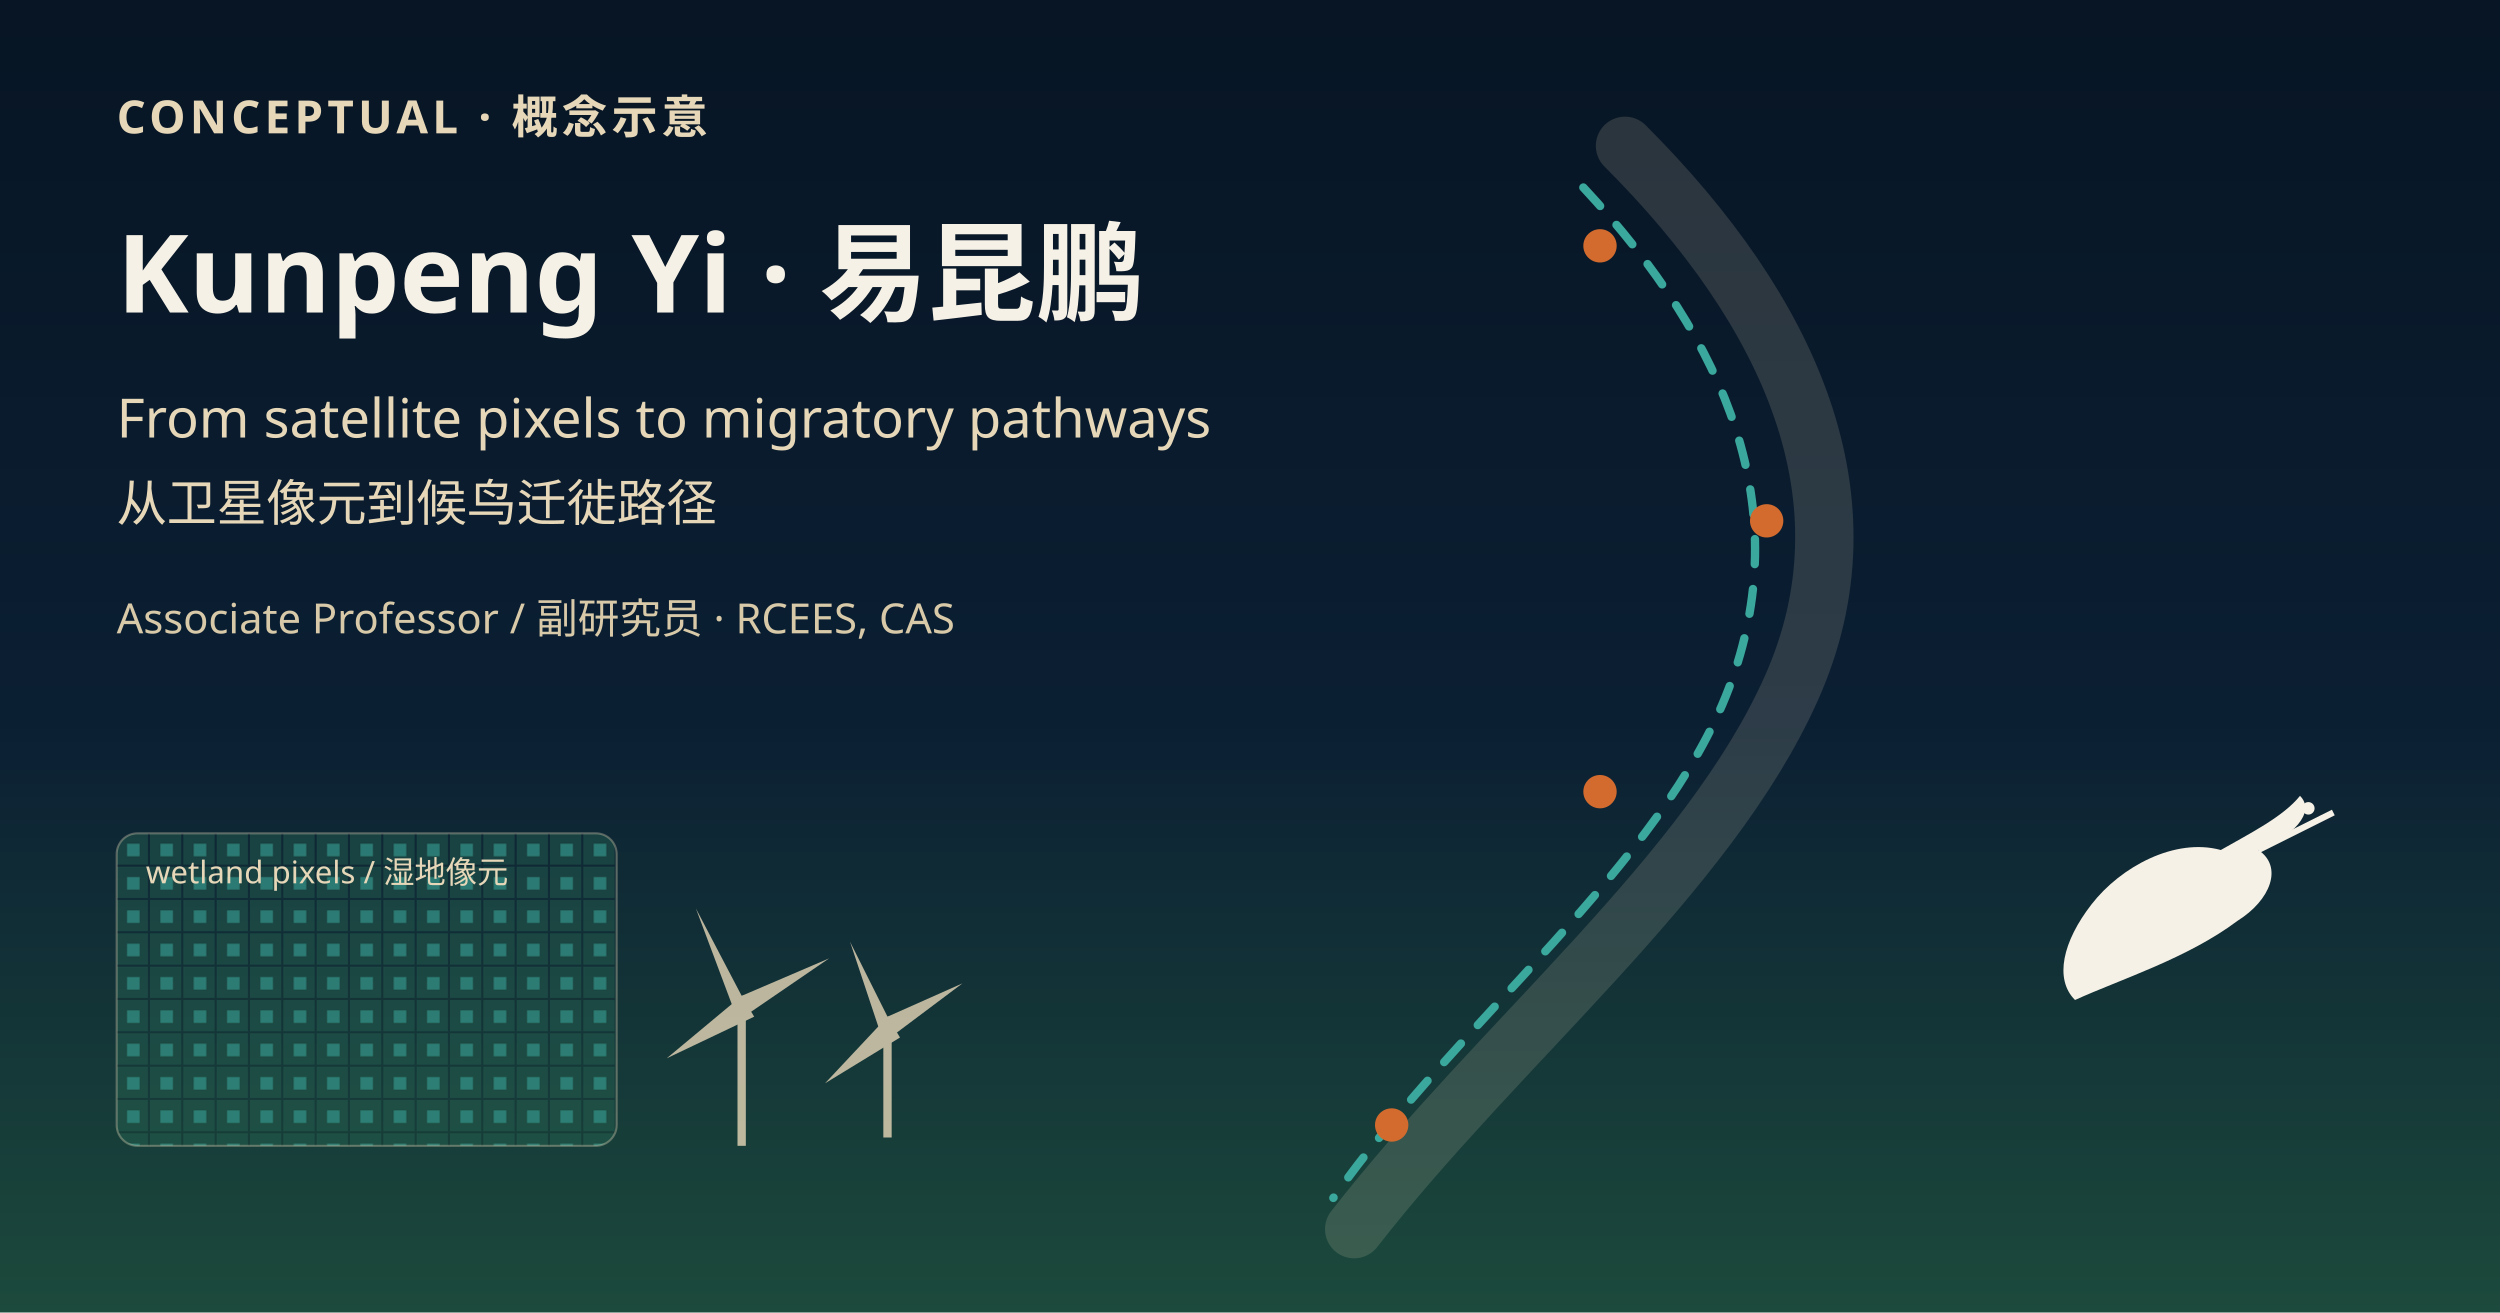
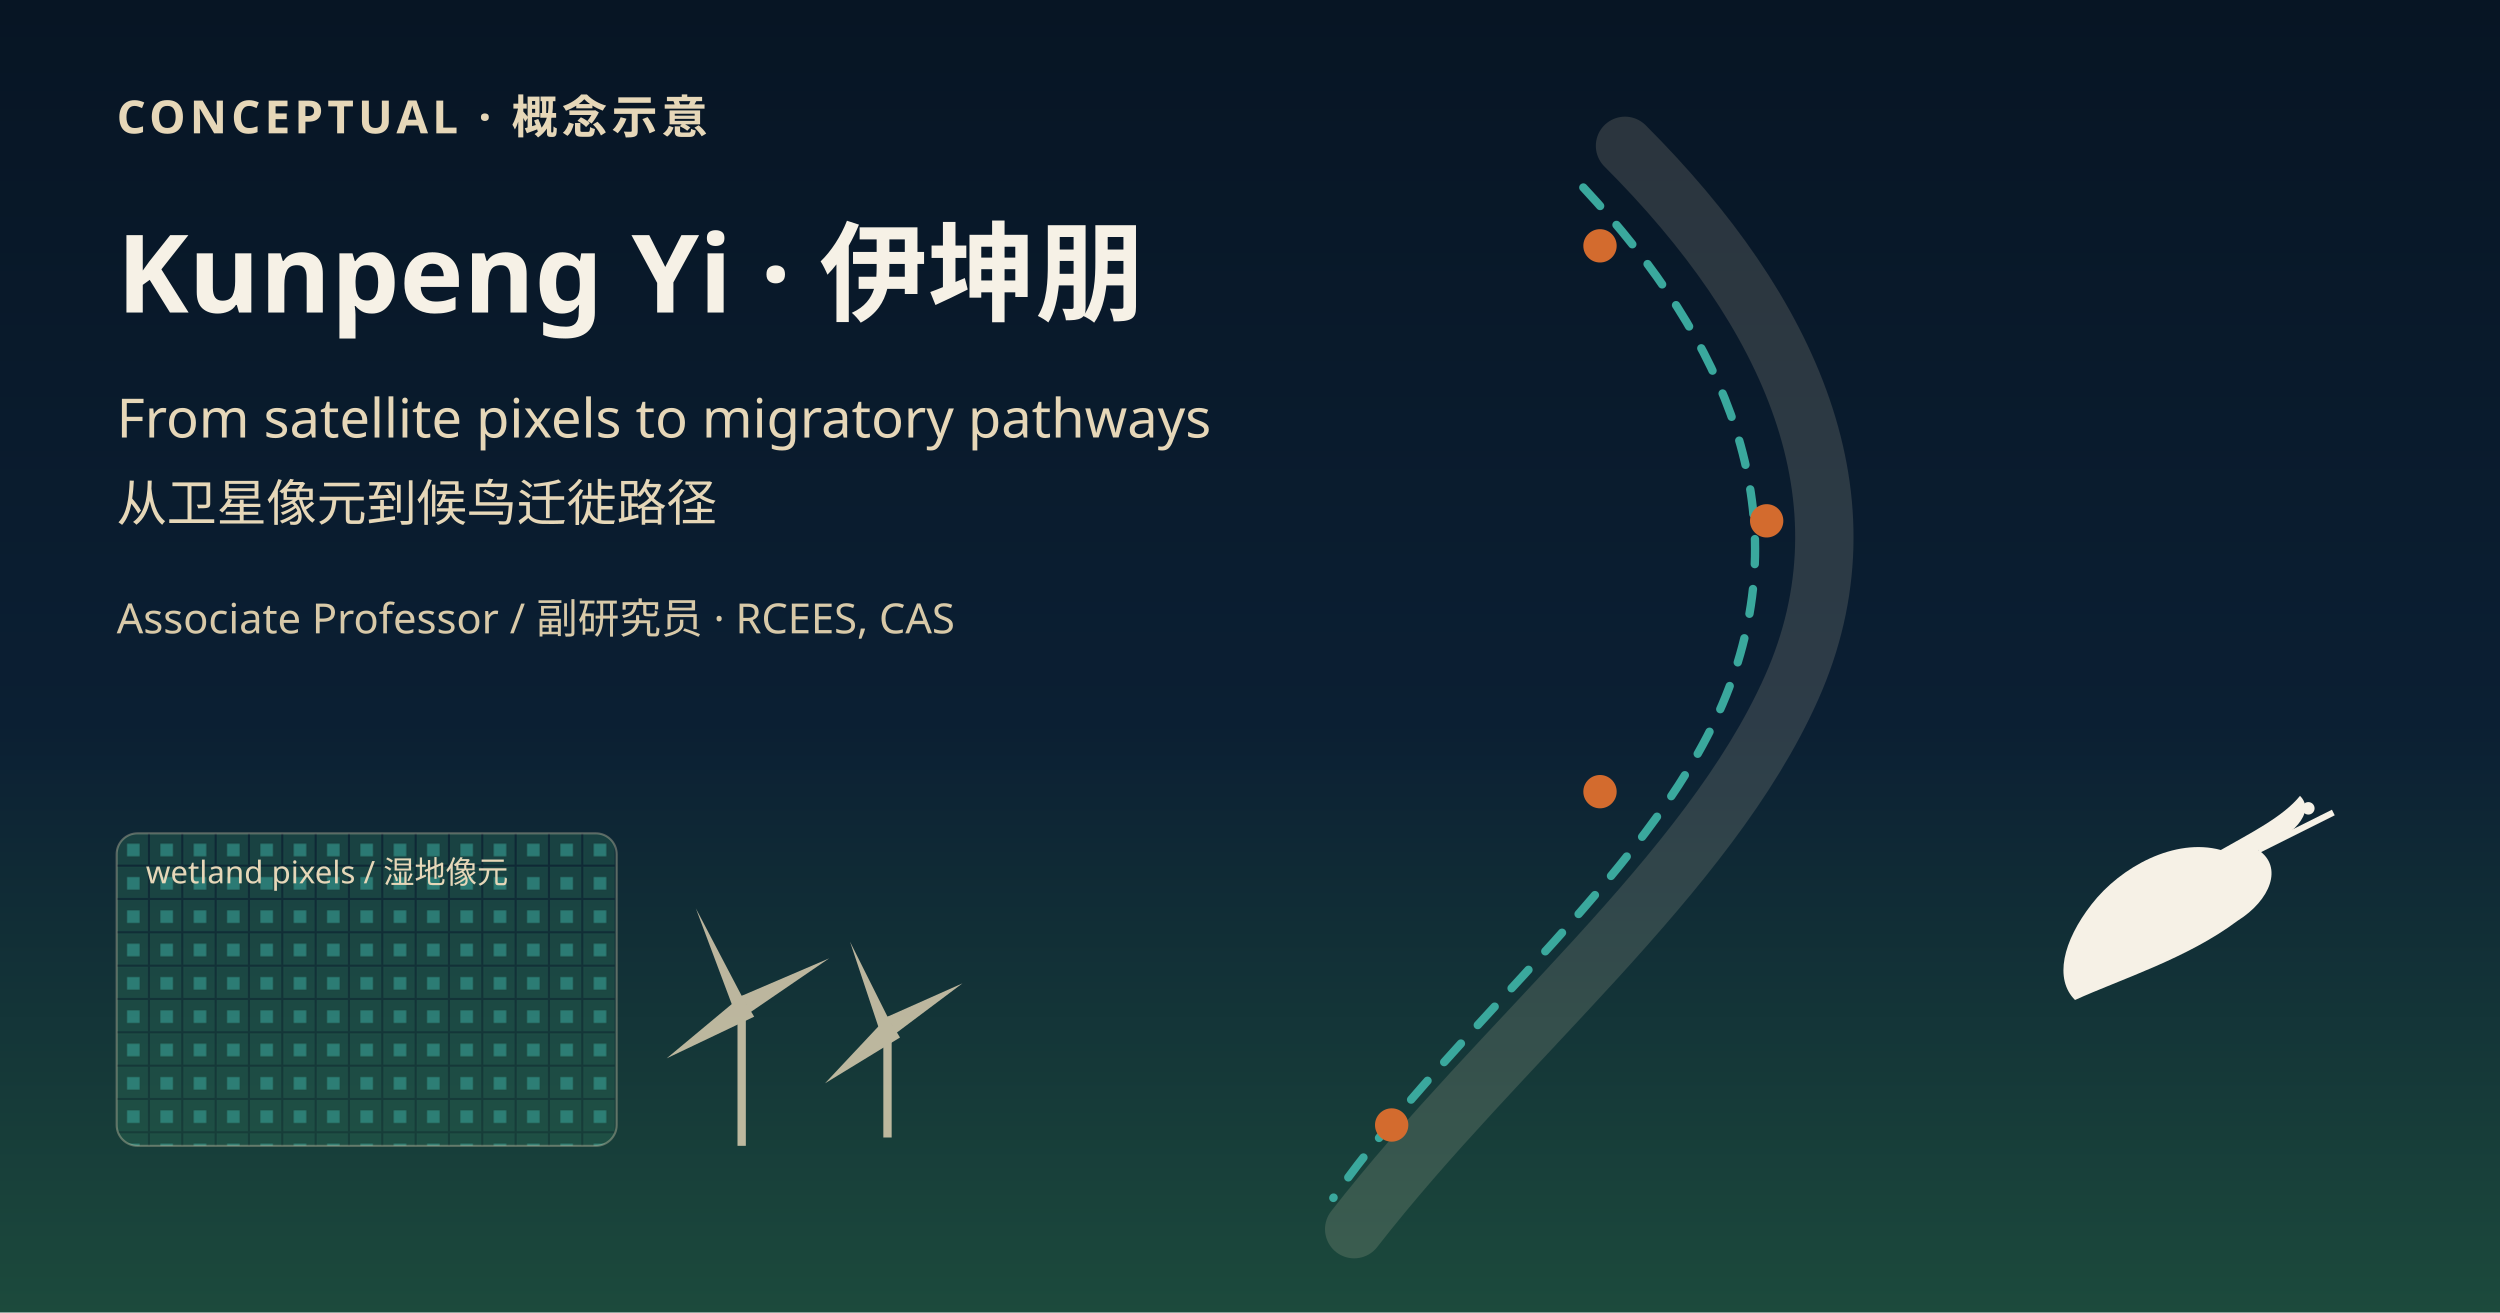
<svg xmlns="http://www.w3.org/2000/svg" width="1200" height="630" viewBox="0 0 1200 630" role="img">
  <defs>
    <linearGradient id="og-sky" x1="0" y1="0" x2="0" y2="1">
      <stop offset="0%" stop-color="#071524" />
      <stop offset="55%" stop-color="#0b1f33" />
      <stop offset="100%" stop-color="#1c4a3c" />
    </linearGradient>
    <pattern id="og-pixels" width="16" height="16" patternUnits="userSpaceOnUse">
      <rect width="15" height="15" fill="#2a6b56" opacity="0.38" />
      <rect x="5" y="5" width="6" height="6" fill="#3aa89d" opacity="0.55" />
    </pattern>
  </defs>
  <rect width="1200" height="630" fill="url(#og-sky)" />
  <text x="56" y="64" fill="#e6d7b8" font-size="22" font-family="sans-serif" font-weight="700" letter-spacing="2">CONCEPTUAL · 概念示意</text>
-   <text x="56" y="150" fill="#f6f1e6" font-size="52" font-family="sans-serif" font-weight="700">Kunpeng Yi · 易昆鹏</text>
+   <text x="56" y="150" fill="#f6f1e6" font-size="52" font-family="sans-serif" font-weight="700">Kunpeng Yi · 伊坤朋</text>
  <text x="56" y="210" fill="#e6d7b8" font-size="26" font-family="sans-serif">From satellite pixels to migratory pathways</text>
  <text x="56" y="250" fill="#e6d7b8" font-size="24" font-family="sans-serif">从卫星像元到候鸟迁徙路径</text>
  <text x="56" y="304" fill="#d8c9a8" font-size="20" font-family="sans-serif">Associate Professor / 副研究员 · RCEES, CAS</text>
  <path d="M780 70 C 860 150, 900 240, 860 330 S 720 500, 650 590" fill="none" stroke="#e6d7b8" stroke-width="28" stroke-linecap="round" opacity="0.16" />
  <path d="M760 90 C 830 165, 862 245, 830 330 S 700 490, 640 575" fill="none" stroke="#3aa89d" stroke-width="4" stroke-dasharray="12 12" stroke-linecap="round" />
  <g fill="#d36b2e">
    <circle cx="768" cy="118" r="8" />
    <circle cx="848" cy="250" r="8" />
    <circle cx="768" cy="380" r="8" />
    <circle cx="668" cy="540" r="8" />
  </g>
  <g transform="translate(56 400)">
    <rect width="240" height="150" fill="url(#og-pixels)" rx="10" />
    <rect width="240" height="150" fill="none" stroke="#e6d7b8" stroke-opacity="0.35" rx="10" />
    <text x="14" y="24" fill="#e6d7b8" font-size="15" font-family="sans-serif">wetland pixels / 湿地像元</text>
  </g>
  <g fill="#e6d7b8" opacity="0.8" transform="translate(330 430)">
    <rect x="24" y="48" width="4" height="72" />
    <path d="M26 48 L68 30 L30 56 Z" />
    <path d="M26 48 L4 6 L22 54 Z" />
    <path d="M26 48 L-10 78 L32 58 Z" />
    <g transform="translate(70 10)">
      <rect x="24" y="48" width="4" height="58" />
      <path d="M26 48 L62 32 L30 56 Z" />
      <path d="M26 48 L8 12 L22 54 Z" />
      <path d="M26 48 L-4 80 L32 58 Z" />
    </g>
  </g>
  <g fill="#f6f1e6" transform="translate(980 380)">
    <path d="M16 100 C 38 90, 70 80, 94 62 C 110 52, 116 36, 104 28 C 120 22, 132 10, 124 2 C 116 12, 100 20, 86 28 C 64 22, 38 36, 24 54 C 10 72, 6 90, 16 100 Z" />
    <path d="M104 28 L140 10" stroke="#f6f1e6" stroke-width="3" fill="none" />
    <circle cx="128" cy="8" r="3" />
  </g>
</svg>
